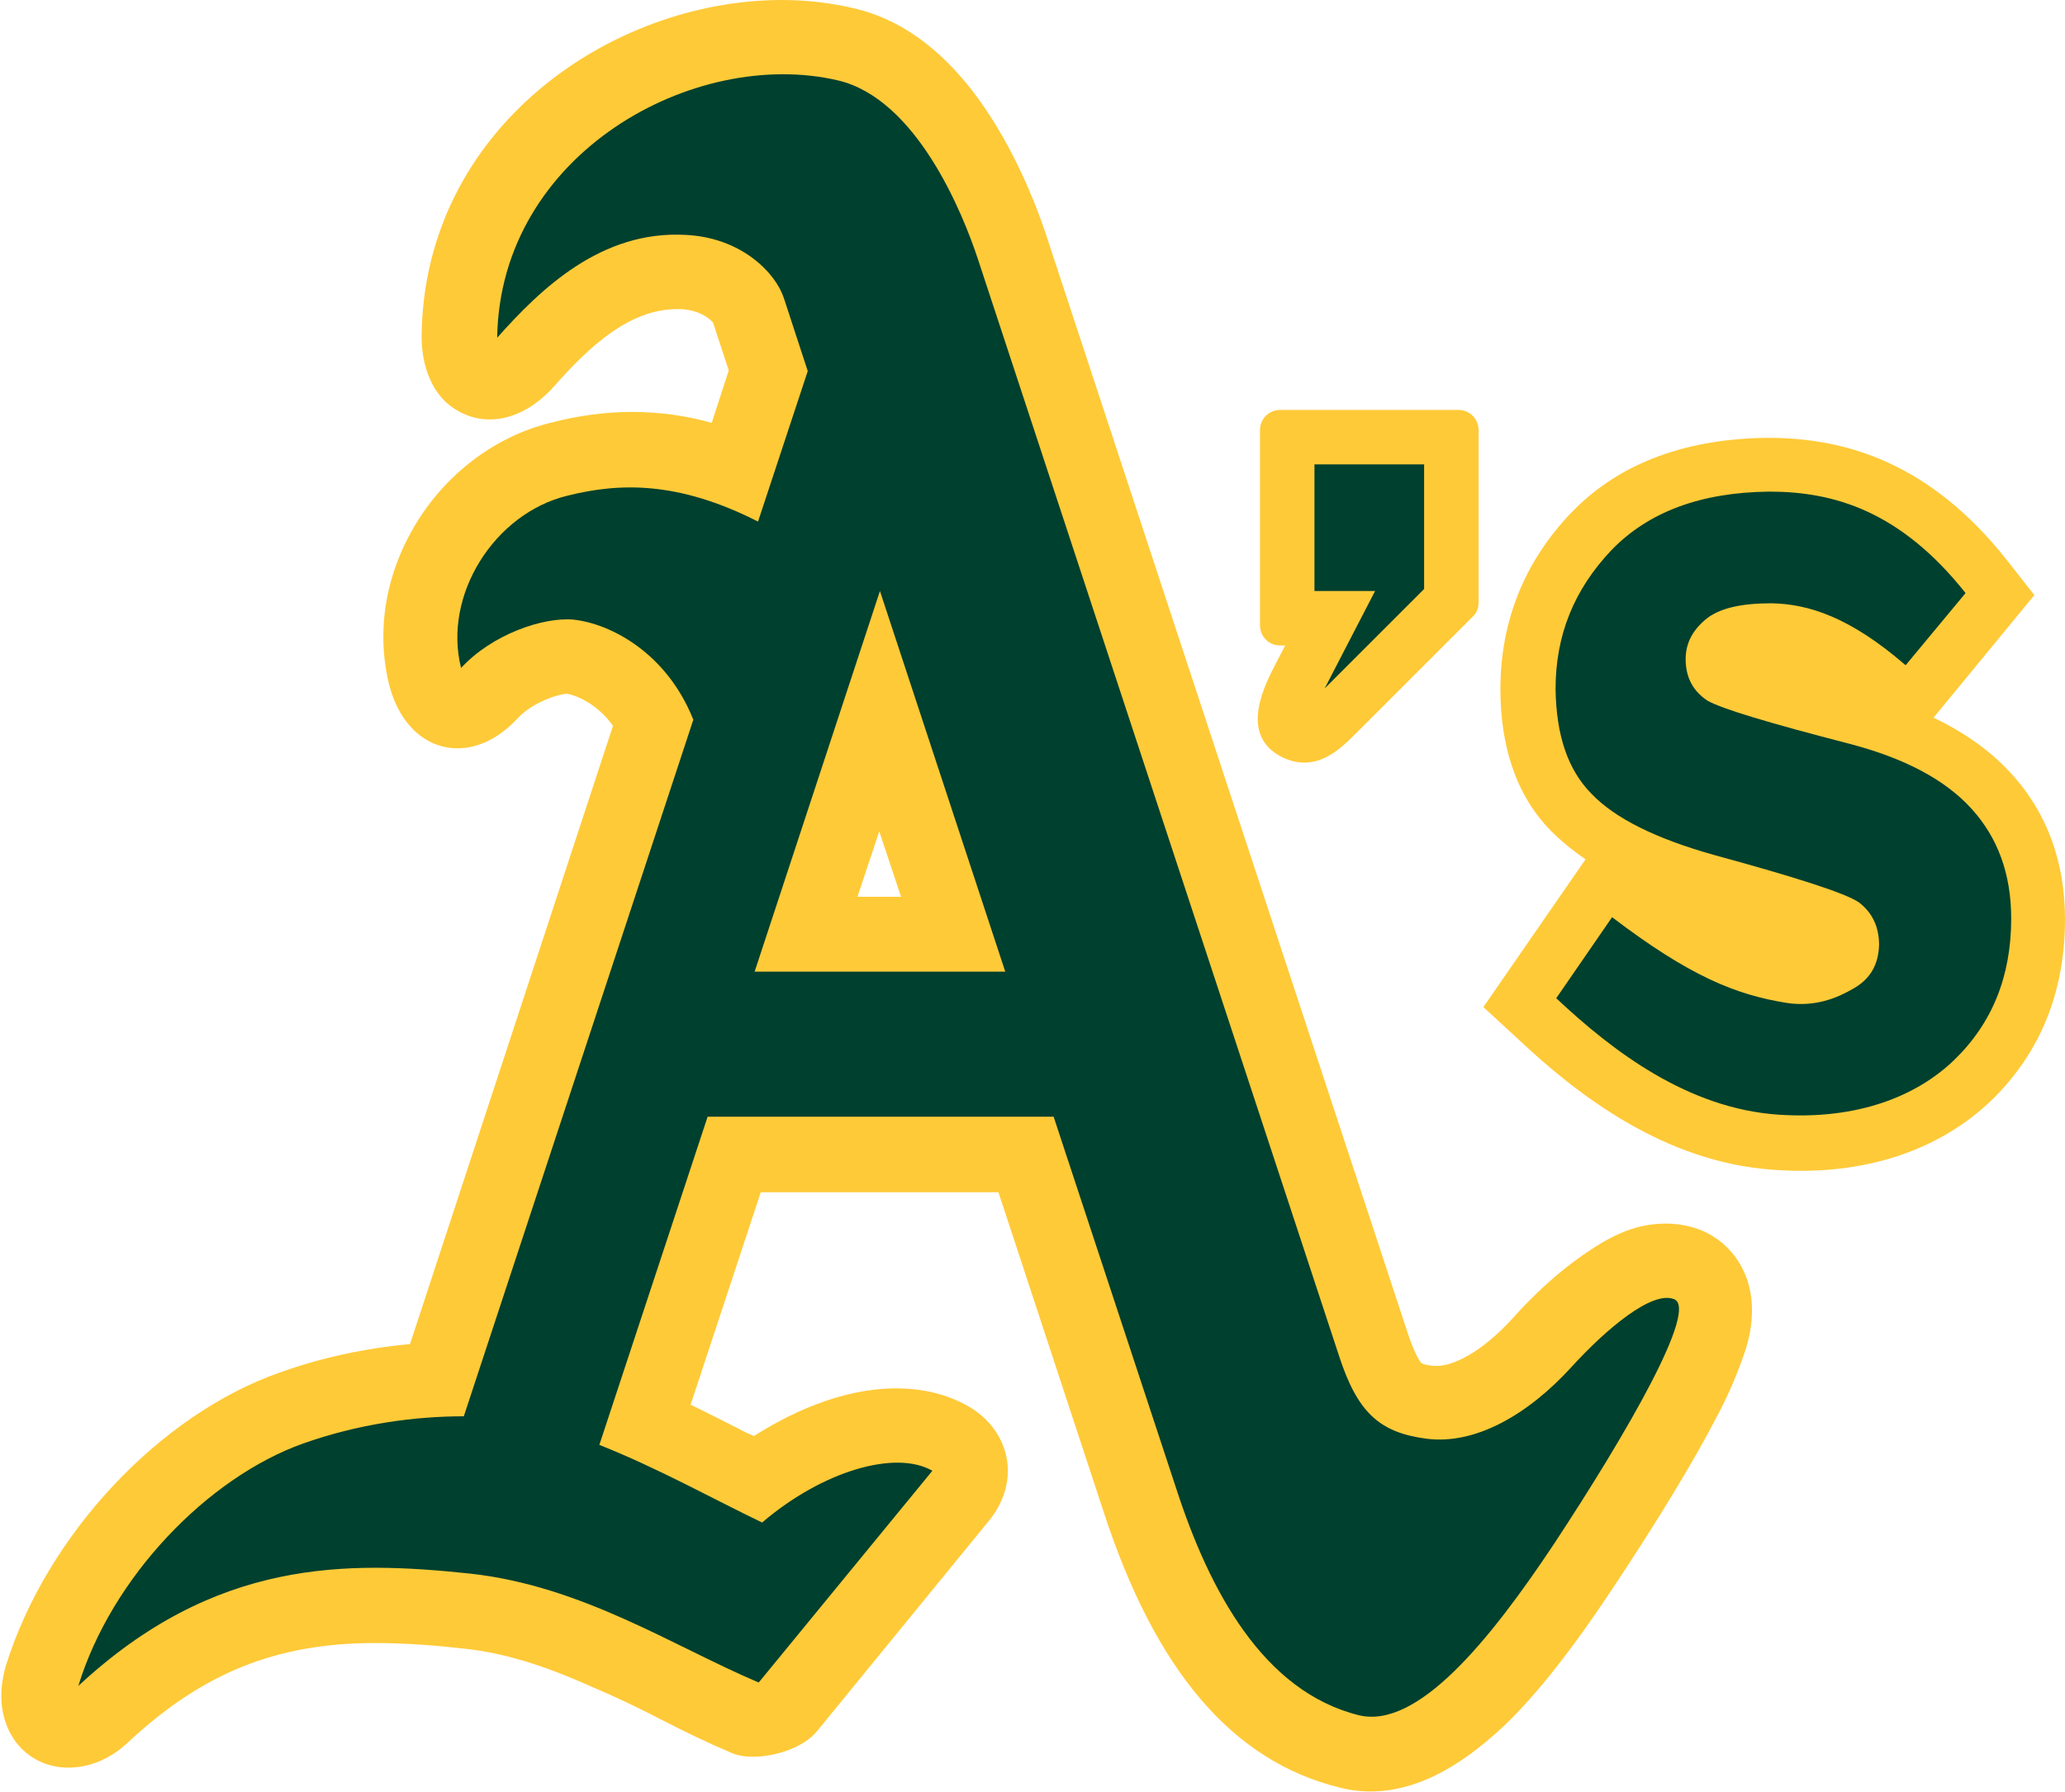
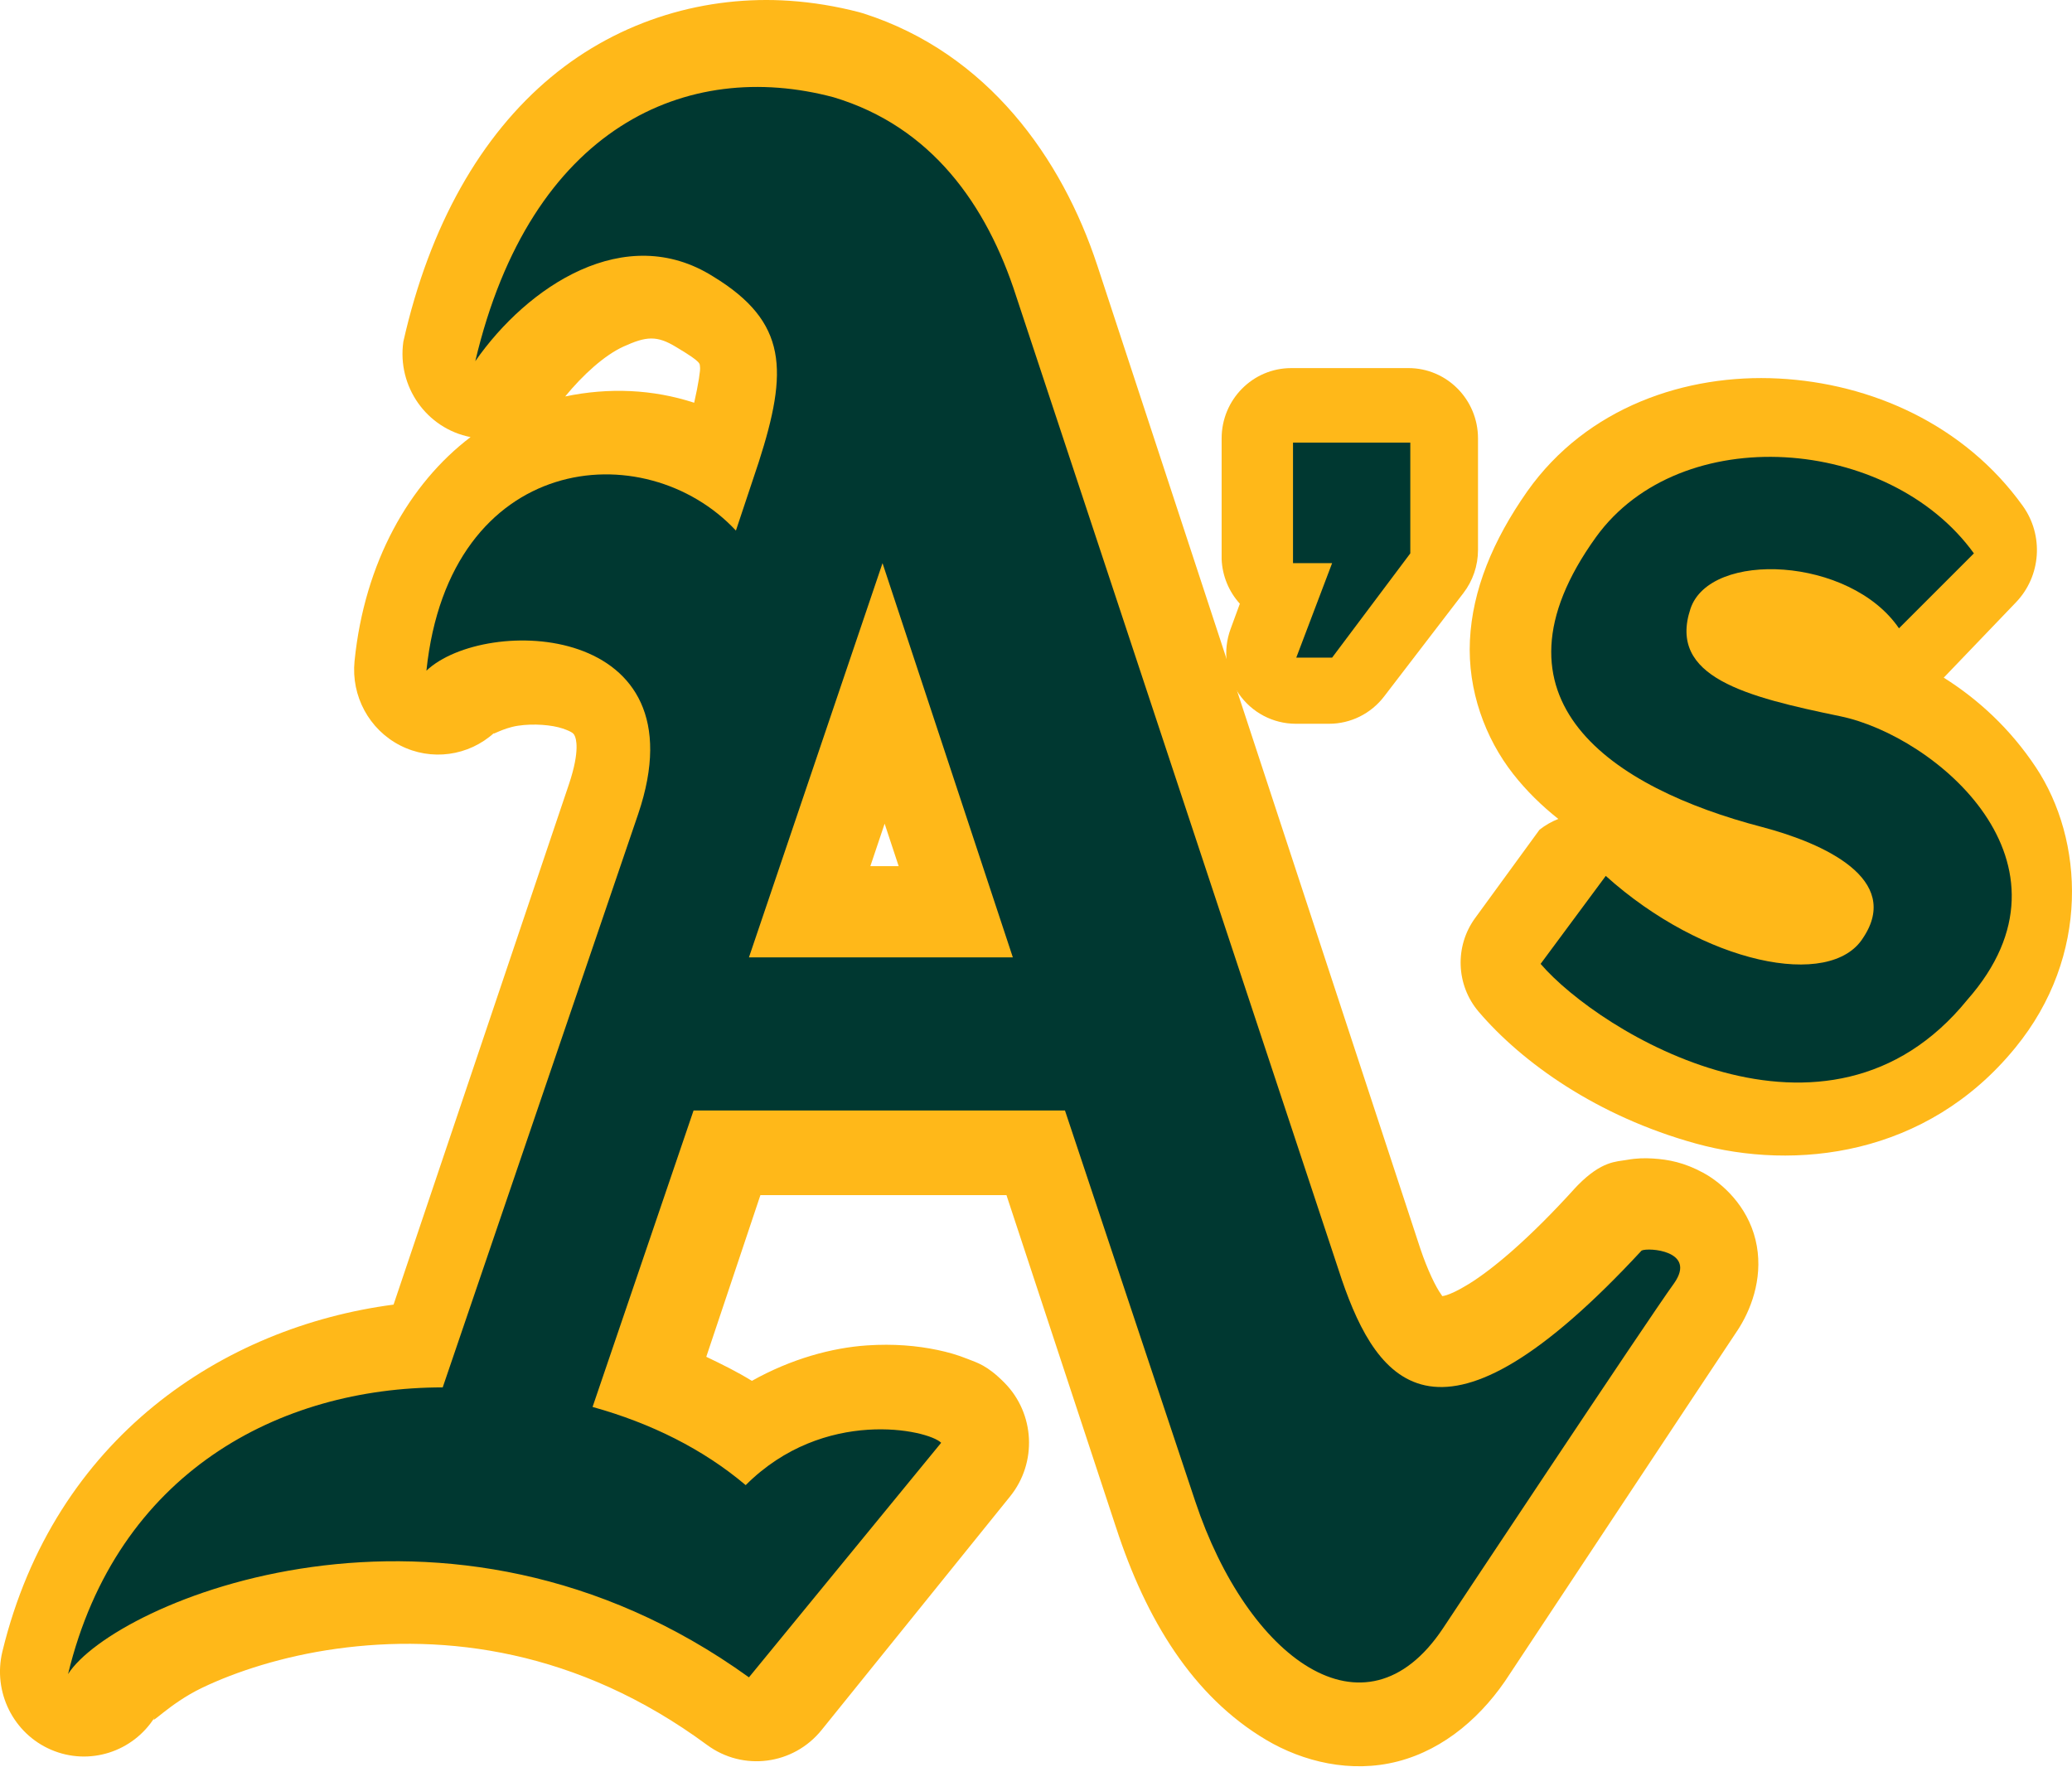
- <svg xmlns="http://www.w3.org/2000/svg" version="1.1" id="Layer_1" x="0px" y="0px" width="303.2px" height="263.1px" viewBox="0 0 303.2 263.1" style="enable-background:new 0 0 303.2 263.1;" xml:space="preserve">
-   <style type="text/css">
- 	.st0{fill:#FFCA38;}
- 	.st1{fill:#00402E;}
- </style>
-   <path class="st0" d="M191.5,112c-1.3,0-2.6-0.4-3.8-1.1c-5.7-3.4-1.9-10.5-0.3-13.6l1.3-2.5H188c-1.7,0-3-1.3-3-3V63.2  c0-1.7,1.3-3,3-3h26.1c1.7,0,3,1.3,3,3v25.3c0,0.8-0.3,1.6-0.9,2.1l-16.1,16.1l-0.7,0.7C197.4,109.4,194.9,112,191.5,112z" />
-   <path id="outline-1" class="st0" d="M214.1,88.5c0,0,0,0-16.1,16.1c-2.6,2.6-5.2,5.8-8.8,3.7c-2.7-1.6-1.5-5.2,0.8-9.6  c3.6-6.9,3.6-6.9,3.6-6.9H188V63.2h26.1V88.5L214.1,88.5z" />
-   <path class="st0" d="M283.9,105.4c4.4,2.1,8.3,4.8,11.4,8.2c5.4,5.9,7.9,13.2,7.9,21.4c0,10.5-3.5,19.5-10.8,26.6  c-7.4,7.1-18.3,11.2-32,10.2c-16.1-1.1-28.9-11.1-37.5-19.2l-5.1-4.7l15-21.7c-1.9-1.3-3.6-2.7-5.1-4.2c-5.3-5.4-7.4-12.8-7.4-20.8  c0-9.9,3.5-18.7,10.4-25.9c7.3-7.6,17.4-10.9,28.9-11c11.6,0,23.9,3.8,35.1,18l4,5.1L283.9,105.4L283.9,105.4z" />
-   <path class="st0" d="M201.2,263.1c-1.5,0-3.1-0.2-4.6-0.6c-15.7-3.9-27-17.2-34.6-40.6l-15.4-46.8h-34.9l-10.3,31.2  c2.5,1.2,4.8,2.4,7.2,3.6c0.7,0.4,1.4,0.7,2.1,1c4.7-3,12.5-7,20.9-7c4,0,7.6,0.9,10.7,2.7c2.9,1.7,4.9,4.4,5.5,7.5  c0.6,3.1-0.3,6.3-2.4,9l-25.4,31.1c-2,2.5-6.3,3.8-9.4,3.8c-1.3,0-2.5-0.2-3.5-0.7c-3.3-1.4-6.6-3-10.1-4.8  c-3.1-1.6-6.4-3.2-9.7-4.6c-5.6-2.5-12.2-5.1-19.4-5.8c-3.5-0.4-8.1-0.8-12.8-0.8c-14.4,0-25.2,4.3-36.1,14.4  c-2.7,2.6-5.8,3.9-9,3.9c-3.1,0-5.9-1.4-7.7-3.8c-2.2-3-2.7-7-1.4-11.3c6-19.1,22.5-36.7,40.1-42.9c6.1-2.2,12.6-3.6,19.2-4.2  l29.8-90.8c-2.4-3.4-5.7-4.6-6.8-4.7c-1.1,0-5,1.2-7.2,3.6c-2.6,2.8-5.7,4.4-8.8,4.4c-4.7,0-8.5-3.5-10-9.1  c-2-7.8-0.7-16.2,3.7-23.6c4.5-7.6,11.8-13.1,19.9-15.1c4.2-1.1,8.2-1.6,12-1.6c3.9,0,7.8,0.5,11.7,1.6l2.5-7.7l-2.3-7  c-0.3-0.4-1.7-1.8-4.6-2c-0.2,0-0.4,0-0.7,0c-7,0-12.9,5.5-18.1,11.4c-2.8,3.1-6.1,4.8-9.4,4.8c-2.5,0-4.8-1-6.6-2.7  c-2.2-2.2-3.4-5.6-3.4-9.5C62.2,18.9,89.7,0,114.8,0c3.6,0,7.1,0.4,10.5,1.2c7.9,1.8,14.8,7.4,20.5,16.5c4.4,7,7,14.3,7.9,17.1  l53,161c0.9,2.7,1.6,3.9,2,4.4c0.2,0.1,0.7,0.3,1.8,0.4c0.2,0,0.3,0,0.5,0c2.3,0,6.5-1.9,11.2-7.1c3.2-3.6,6.8-6.8,10.1-9.1  c1.6-1.1,3.8-2.6,6.4-3.6c2.1-0.8,4-1.1,5.9-1.1c1.7,0,3.4,0.3,5,0.9c5.3,2.1,9.5,8.2,6.8,17.3c-1,3.1-2.5,6.8-4.4,10.3  c-3.3,6.4-8.6,15.1-14.9,24.6c-6,9.1-11.3,15.9-16.2,20.6C214,259.9,207.6,263.1,201.2,263.1z M132.3,131.7l-3.2-9.6l-3.2,9.6H132.3  z" />
-   <path id="outline-3" class="st0" d="M121.9,134.7h14.6l-7.3-22.2L121.9,134.7L121.9,134.7z M41.8,204.6c6.9-2.5,13.9-3.8,20.4-4.2  l30.9-94c-2.9-5.1-7.5-7-9.7-7.3c-1.7-0.2-6.8,1.3-9.8,4.5c-5.3,5.8-11.8,4.1-13.7-3.4C56,85,66.5,68.8,81.3,65.1  c7.2-1.8,15.3-2.4,25,0.8l3.7-11.4l-2.7-8.2c-0.1-0.4-2.2-3.5-7.2-3.8c-8.3-0.4-14.8,5.2-21.2,12.4c-6.2,7-14.2,3.9-14.1-5.4  c0.5-33.3,35-51.3,59.8-45.4c9,2.1,15,9.3,18.7,15.2c3.9,6.2,6.4,12.7,7.6,16.4l53,161c1.2,3.7,2.2,5,2.7,5.6c0.3,0.3,1,0.9,3.6,1.2  c3.3,0.4,8.5-1.7,14.2-8c2.8-3.1,6.2-6.3,9.6-8.7c1.7-1.2,3.6-2.4,5.7-3.2c1.9-0.7,5.2-1.6,8.8-0.2c3.3,1.3,7.4,5.6,5,13.6  c-0.9,2.9-2.4,6.4-4.2,9.8c-3.6,7-9.1,15.9-14.7,24.3c-4.8,7.3-10.2,14.7-15.8,20.1c-5,4.8-12.7,10.6-21.5,8.4  c-18.6-4.6-27.6-23.5-32.5-38.6l-16.1-48.9h-39.2l-11.8,35.8c4.6,2.1,9.1,4.5,13.1,6.5c9.1-6.2,21.1-10.2,29.9-5.1  c4.5,2.6,5.5,7.9,2.2,12l-25.4,31.1c-1.7,2.1-6.9,3.4-9.4,2.3c-6.3-2.7-12.8-6.3-19.8-9.4c-6.6-2.9-13.2-5.3-20.3-6  c-17.3-1.9-33.6-1.9-51.2,14.4c-7.4,6.9-16.1,1.5-13.2-8.2C9.4,227,25.3,210.4,41.8,204.6L41.8,204.6z" />
-   <g id="Layer_2">
-     <polygon id="body-1" class="st1" points="209.1,68.2 209.1,86.5 194.5,101.1 201.9,86.8 193,86.8 193,68.2  " />
-     <path id="body-2" class="st1" d="M262.4,147.3c4.1,0.6,7.3-0.7,9.7-2.1c2.5-1.4,3.7-3.5,3.8-6.4c0-2.7-1-4.8-3-6.3   c-1.9-1.3-9-3.6-21.1-6.9c-8.6-2.4-14.7-5.4-18.2-9.1c-3.4-3.5-5.1-8.5-5.2-15.3c0-7.9,2.7-14.6,8.2-20.4   c5.4-5.6,13.1-8.5,23.2-8.6c9.4,0,19.2,2.8,28.8,14.9l-8.8,10.6c-8.2-7.1-14.3-9-19.7-9.1c-4.4,0-7.7,0.7-9.7,2.4   c-1.9,1.6-2.9,3.5-2.9,5.8c0,2.7,1.1,4.7,3.2,6.1c2.1,1.2,9.1,3.3,21.1,6.4c7.9,2.1,13.8,5.2,17.7,9.5c3.8,4.2,5.8,9.5,5.8,16.1   c0,8.5-2.8,15.4-8.4,20.8c-5.5,5.3-14.2,8.8-25.8,8c-13.2-0.9-24.2-9.2-32.6-17.1l8.2-11.9C248,143.3,254.8,146.1,262.4,147.3   L262.4,147.3z" />
-     <path id="body-3" class="st1" d="M129.2,86.8l-18.4,55.9h36.8L129.2,86.8L129.2,86.8z M11.5,247.6c4.9-16,19-30.6,33-35.6   c8.2-2.9,16.4-4,23.6-4l33.7-102.3C97.9,95.9,89.7,91.6,84.2,91c-4.5-0.4-12,2.2-16.5,7.1C65,87.4,72.6,75.4,83.3,72.8   c7.6-1.9,16.2-2.2,28,3.8l7.3-22.1l-3.5-10.7c-1.2-3.7-6.2-8.9-14.4-9.3C88.3,33.8,79.4,42.4,73,49.6c0.4-27.1,29-42.7,50-37.8   c11.6,2.7,18.4,19.6,20.6,26.3l53,161c2.7,8.3,5.9,11.3,12.9,12.2c7.2,0.9,14.9-3.6,21.2-10.5c5.2-5.7,11.9-11.3,15.1-10   c3.6,1.4-6.8,19.5-17.6,35.9c-9.5,14.3-20.1,27.3-28.7,25.2c-14-3.5-21.9-18.2-26.8-33.3l-18-54.6h-50.8L88,212.2   c8.6,3.4,17.2,8.2,23.9,11.4c8.9-7.6,19.6-10.7,25-7.6l-25.5,31.1c-12.5-5.3-25.9-14.2-42.4-16C50.9,229.2,31.6,228.9,11.5,247.6   L11.5,247.6z" />
+ <svg xmlns="http://www.w3.org/2000/svg" viewBox="0 0 63.6 54.216" version="1.1" id="svg8" width="63.6" height="54.216">
+   <defs id="defs8" />
+   <g id="A_x27_s_x5F_Primary-AthleticGold_00000026150455216311056090000008874802451775783098_" transform="matrix(0.3529221,0,0,0.3567997,2.540673,1.468739)">
+     <g id="g2">
+       <g id="g11">
+         <path id="path1-0" style="fill:#ffb819" class="st0" d="m 61.467,-4.049 c -7.153,-0.478 -14.67,1.568 -20.75,6.576 C 34.637,7.535 30.166,15.244 27.881,25.279 a 7.302,7.302 0 0 0 5.846,8.207 c -5.318,3.994 -9.224,10.754 -10.09,19.275 a 7.302,7.302 0 0 0 12.16,6.154 c -0.353,0.319 0.686,-0.388 2.045,-0.596 1.358,-0.207 2.98,-0.074 3.904,0.24 0.924,0.315 0.965,0.466 1.051,0.652 0.085,0.186 0.484,1.196 -0.51,4.131 L 27.031,108.117 c -14.795,1.922 -29.498,11.428 -34.021,29.84 a 7.302,7.302 0 0 0 13.27,5.629 c -0.595,0.945 1.174,-1.115 4.096,-2.502 2.922,-1.387 7.024,-2.724 11.711,-3.363 9.374,-1.279 20.906,0.029 32.209,8.277 a 7.302,7.302 0 0 0 9.961,-1.283 L 80.656,124.615 a 7.302,7.302 0 0 0 -0.494,-9.777 c -1.526,-1.526 -2.371,-1.716 -3.236,-2.059 -0.865,-0.343 -1.691,-0.572 -2.584,-0.758 -1.786,-0.372 -3.821,-0.546 -6.121,-0.395 -3.041,0.2 -6.589,1.146 -10.027,3.051 -1.27,-0.777 -2.61,-1.429 -3.965,-2.07 l 4.707,-13.906 h 21.402 l 9.525,28.576 c 0.002,0.007 0.005,0.014 0.008,0.021 l 0.004,0.01 c 2.6,7.901 6.662,14.503 13.041,18.25 3.194,1.876 7.368,2.903 11.457,1.857 4.089,-1.046 7.442,-3.951 9.768,-7.564 0.131,-0.195 17.845,-26.663 19.805,-29.557 a 7.302,7.302 0 0 0 0.146,-0.227 c 1.154,-1.847 2.112,-4.605 1.391,-7.535 -0.722,-2.93 -2.899,-4.873 -4.547,-5.756 -1.648,-0.883 -3.001,-1.142 -4.377,-1.227 -0.688,-0.042 -1.372,-0.039 -2.283,0.121 -0.912,0.16 -2.154,0.081 -4.238,2.166 a 7.302,7.302 0 0 0 -0.225,0.234 c -4.008,4.381 -7.191,7.01 -9.275,8.279 -1.935,1.178 -2.429,1.02 -2.303,1.035 -0.039,-0.056 0.001,-0.018 -0.088,-0.139 -0.462,-0.624 -1.198,-2.117 -1.824,-3.971 L 88.23,18.699 a 7.302,7.302 0 0 0 -0.004,-0.008 C 85.165,9.505 78.717,0.469 67.906,-2.959 A 7.302,7.302 0 0 0 67.51,-3.072 C 65.534,-3.578 63.512,-3.912 61.467,-4.049 Z M 49.434,25.004 c 0.688,-0.004 1.341,0.231 2.186,0.742 a 7.302,7.302 0 0 0 0.066,0.039 c 2.265,1.338 1.94,1.388 2,1.695 0.041,0.207 -0.13,1.408 -0.51,3.051 -3.596,-1.161 -7.415,-1.325 -11.219,-0.541 1.54,-1.861 3.423,-3.551 5.074,-4.293 0.99,-0.445 1.714,-0.689 2.402,-0.693 z m 20.307,41.74 1.221,3.654 h -2.463 z" />
+         <path id="polygon1" style="fill:#ffb819" class="st0" d="m 105.1,27.551 a 6.049,6.049 0 0 0 -6.049,6.049 V 44 a 6.049,6.049 0 0 0 1.584,3.822 l -0.807,2.176 A 6.049,6.049 0 0 0 105.5,58.148 h 2.9 a 6.049,6.049 0 0 0 4.779,-2.344 l 6.9,-8.9 a 6.049,6.049 0 0 0 1.27,-3.705 v -9.6 a 6.049,6.049 0 0 0 -6.049,-6.049 z" />
+         <path id="path2-9" style="fill:#ffb819" class="st0" d="m 147.494,28.447 c -8.046,-0.414 -16.669,2.453 -21.85,9.691 a 6.463,6.463 0 0 0 -0.016,0.023 c -2.994,4.221 -4.768,8.485 -4.982,12.807 -0.214,4.321 1.343,8.439 3.746,11.479 1.176,1.487 2.509,2.764 3.941,3.889 a 6.463,6.463 0 0 0 -1.637,0.93 l -5.6,7.6 a 6.463,6.463 0 0 0 0.309,8.053 c 3.763,4.365 10.293,8.994 18.891,11.342 8.593,2.347 20.043,1.136 27.777,-8.234 l 0.004,-0.006 c 6.555,-7.91 5.971,-17.91 1.785,-24.137 -2.21,-3.287 -4.984,-5.822 -8.006,-7.703 l 6.283,-6.482 a 6.463,6.463 0 0 0 0.59,-8.293 C 163.652,32.405 155.539,28.861 147.494,28.447 Z" />
+       </g>
+     </g>
  </g>
+   <path fill="#003831" d="m 50.389,38.386 c -6.2,6.7 -8.1,4.1 -9.2,0.9 l -10,-30.2 c -0.9,-2.8 -2.6,-5.2 -5.6,-6.1 -4.5,-1.2 -9.3,0.9 -11,8.1 1.6,-2.3 4.6,-4.3 7.3,-2.6 2.3,1.4 2.3,2.9 1.4,5.7 l -0.7,2.1 c -2.8,-3 -8.8,-2.4 -9.5,4.3 1.8,-1.7 8.5,-1.5 6.5,4.4 l -6,17.6 c -5,0 -10,2.6 -11.5,8.8 1.4,-2.2 11.6,-6.6 20.9,0.1 l 5.9,-7.2 c -0.4,-0.4 -3.6,-1.1 -6,1.3 -1.3,-1.1 -2.9,-1.9 -4.7,-2.4 l 3.1,-9.1 h 11.4 l 4,12 c 1.6,4.8 5.2,7.5 7.6,3.9 0,0 6.3,-9.5 7.1,-10.6 0.7,-1 -0.8,-1.1 -1,-1 z m -23.3,-21.1 4,12.1 h -8.1 z" id="path4" />
+   <path fill="#003831" d="m 39.789,20.186 h 1.1 l 2.4,-3.2 v -3.4 h -3.6 v 3.7 h 1.2 z" id="path6" />
+   <path fill="#003831" d="m 56.489,21.986 c -2.9,-0.6 -5.3,-1.2 -4.6,-3.3 0.6,-1.8 4.9,-1.6 6.4,0.6 l 2.3,-2.3 c -2.6,-3.6 -9,-4.1 -11.6,-0.5 -3.6,5 0.5,7.7 5.1,8.9 1.9,0.5 4.3,1.6 3.1,3.4 -1,1.6 -4.9,0.8 -7.9,-1.9 l -2,2.7 c 1.8,2.1 8.8,6.4 13.1,1.1 3.7,-4.2 -1,-8.1 -3.9,-8.7 z" id="path8" />
+   <path fill="none" d="m 29.589,28.286 -2.5,-7.7 -2.6,7.7 z" id="path1" />
+   <path fill="none" d="m 31.089,29.386 -4,-12.1 -4.1,12.1 z m -1.5,-1.1 h -5.2 l 2.6,-7.7 z" id="path2" />
+   <path fill="none" d="m 50.689,37.286 c -0.4,0 -0.8,0.1 -1,0.4 -3.1,3.4 -4.7,3.9 -5.4,3.9 -0.6,0 -1.3,-0.3 -2.1,-2.6 l -10,-30.2 c -1.2,-3.5 -3.3,-5.8 -6.3,-6.8 -0.9,-0.2 -1.7,-0.3 -2.6,-0.3 -4.7,0 -8.4,3.5 -9.7,9.3 -0.1,0.5 0.1,1 0.6,1.2 0.5,0.2 1,0.1 1.3,-0.4 0.9,-1.3 2.6,-2.8 4.3,-2.8 0.5,0 1.1,0.1 1.6,0.4 1.7,1 1.8,1.8 0.9,4.5 l -0.2,0.7 c -1,-0.6 -2.2,-1 -3.5,-1 -2.7,0 -6,1.8 -6.6,6.9 0,0.4 0.2,0.9 0.6,1.1 0.4,0.2 0.9,0.1 1.2,-0.2 0.3,-0.3 1.2,-0.6 2.3,-0.6 1.1,0 2.1,0.4 2.5,1 0.6,0.8 0.3,2 0,2.9 l -5.8,16.9 c -6,0.3 -10.4,3.9 -11.8,9.6 -0.1,0.5 0.1,1 0.6,1.2 0.5,0.2 1,0 1.3,-0.4 0.6,-1 4.4,-3 9.1,-3 3.7,0 7.2,1.1 10.3,3.4 0.5,0.3 1.1,0.2 1.4,-0.2 l 5.9,-7.2 c 0.3,-0.4 0.3,-1 -0.1,-1.4 -0.5,-0.5 -1.7,-0.7 -2.6,-0.7 -0.9,0 -2.6,0.2 -4.2,1.4 -1,-0.7 -2.1,-1.3 -3.3,-1.7 l 2.5,-7.4 h 9.9 l 3.8,11.3 c 1.3,3.8 3.6,6.3 6,6.3 0.9,0 2.3,-0.4 3.4,-2.1 0,0 6.3,-9.5 7.1,-10.6 0.6,-0.9 0.4,-1.5 0.2,-1.9 -0.2,-0.6 -1,-0.9 -1.6,-0.9 z m 0.7,2.2 c -0.8,1.1 -7.1,10.6 -7.1,10.6 -2.3,3.6 -6,0.9 -7.6,-3.9 l -4,-12 h -11.4 l -3.1,9.1 c 1.8,0.5 3.4,1.4 4.7,2.4 2.4,-2.3 5.6,-1.7 6,-1.3 l -5.8,7.2 c -9.3,-6.7 -19.5,-2.4 -20.9,-0.1 1.5,-6.3 6.6,-8.8 11.5,-8.8 l 6,-17.6 c 2,-5.9 -4.7,-6 -6.5,-4.4 0.7,-6.7 6.7,-7.3 9.5,-4.3 l 0.7,-2.1 c 0.9,-2.8 0.9,-4.3 -1.4,-5.7 -2.7,-1.6 -5.7,0.3 -7.3,2.6 1.7,-7.2 6.5,-9.3 11,-8.1 2.9,0.9 4.6,3.3 5.6,6.1 l 10,30.2 c 1.1,3.2 3.1,5.8 9.2,-0.9 0.1,-0.2 1.6,-0.1 0.9,1 z" id="path3" />
+   <path fill="none" d="m 41.389,21.286 3,-3.9 v -4.8 h -5.7 v 5.8 h 0.8 l -1.1,2.9 z m -1.7,-7.7 h 3.6 v 3.4 l -2.5,3.2 h -1 l 1.1,-2.9 h -1.2 z" id="path5" />
+   <path fill="none" d="m 62.489,25.786 c -0.9,-2.6 -3.7,-4.4 -5.8,-4.8 -1.2,-0.2 -3.5,-0.7 -3.8,-1.4 0,0 -0.1,-0.2 0,-0.6 0.1,-0.2 0.6,-0.5 1.5,-0.5 1,0 2.4,0.4 3.1,1.4 l 0.7,1.1 3.8,-3.9 -0.5,-0.7 c -1.5,-2.1 -4.2,-3.4 -7.1,-3.4 -2.6,0 -4.9,1.1 -6.2,3 -1.5,2.1 -1.9,4 -1.3,5.8 1,2.7 4.3,4.1 7,4.7 1.6,0.4 2.5,1 2.6,1.3 0,0 0.1,0.2 -0.1,0.5 -0.5,0.7 -3.7,0.3 -6.3,-2.1 l -1,-0.7 -3.2,4.3 0.5,0.6 c 1.4,1.7 5.1,4 8.7,4 2.4,0 4.5,-1 6,-2.9 2,-2.2 1.9,-4.3 1.4,-5.7 z m -2.1,5.1 c -4.3,5.3 -11.3,0.9 -13.1,-1.1 l 2,-2.7 c 2.9,2.7 6.8,3.4 7.9,1.9 1.2,-1.8 -1.2,-2.9 -3.1,-3.4 -4.6,-1.2 -8.7,-3.9 -5.1,-8.9 2.6,-3.7 9,-3.2 11.6,0.5 l -2.3,2.3 c -1.5,-2.3 -5.8,-2.4 -6.4,-0.6 -0.7,2.1 1.7,2.7 4.6,3.3 2.9,0.4 7.6,4.3 3.9,8.7 z" id="path7" />
</svg>
